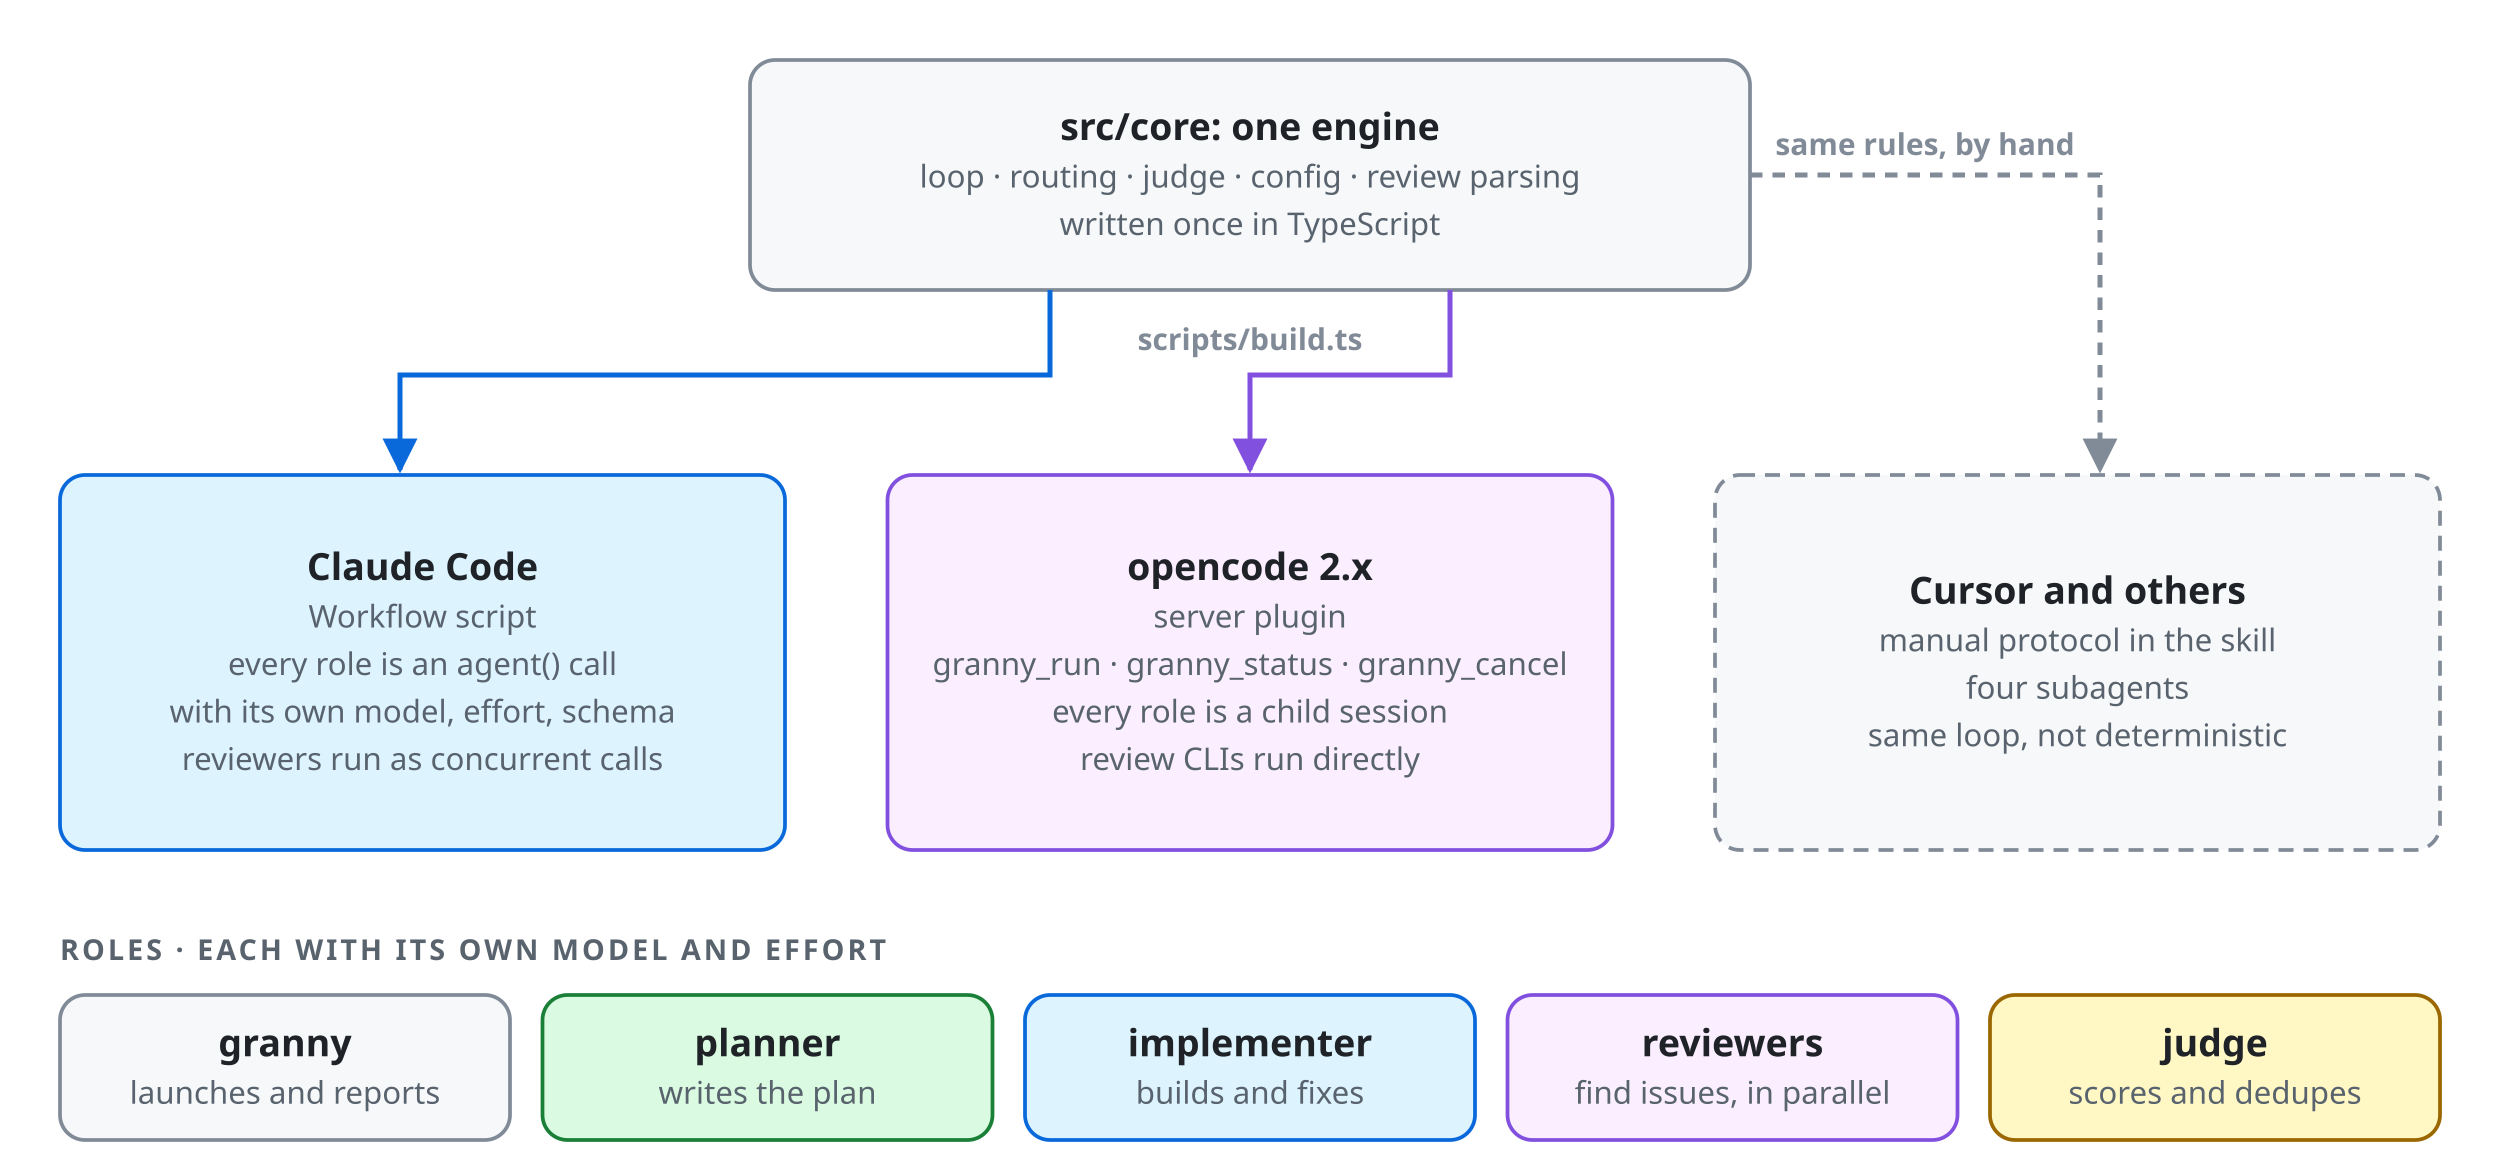
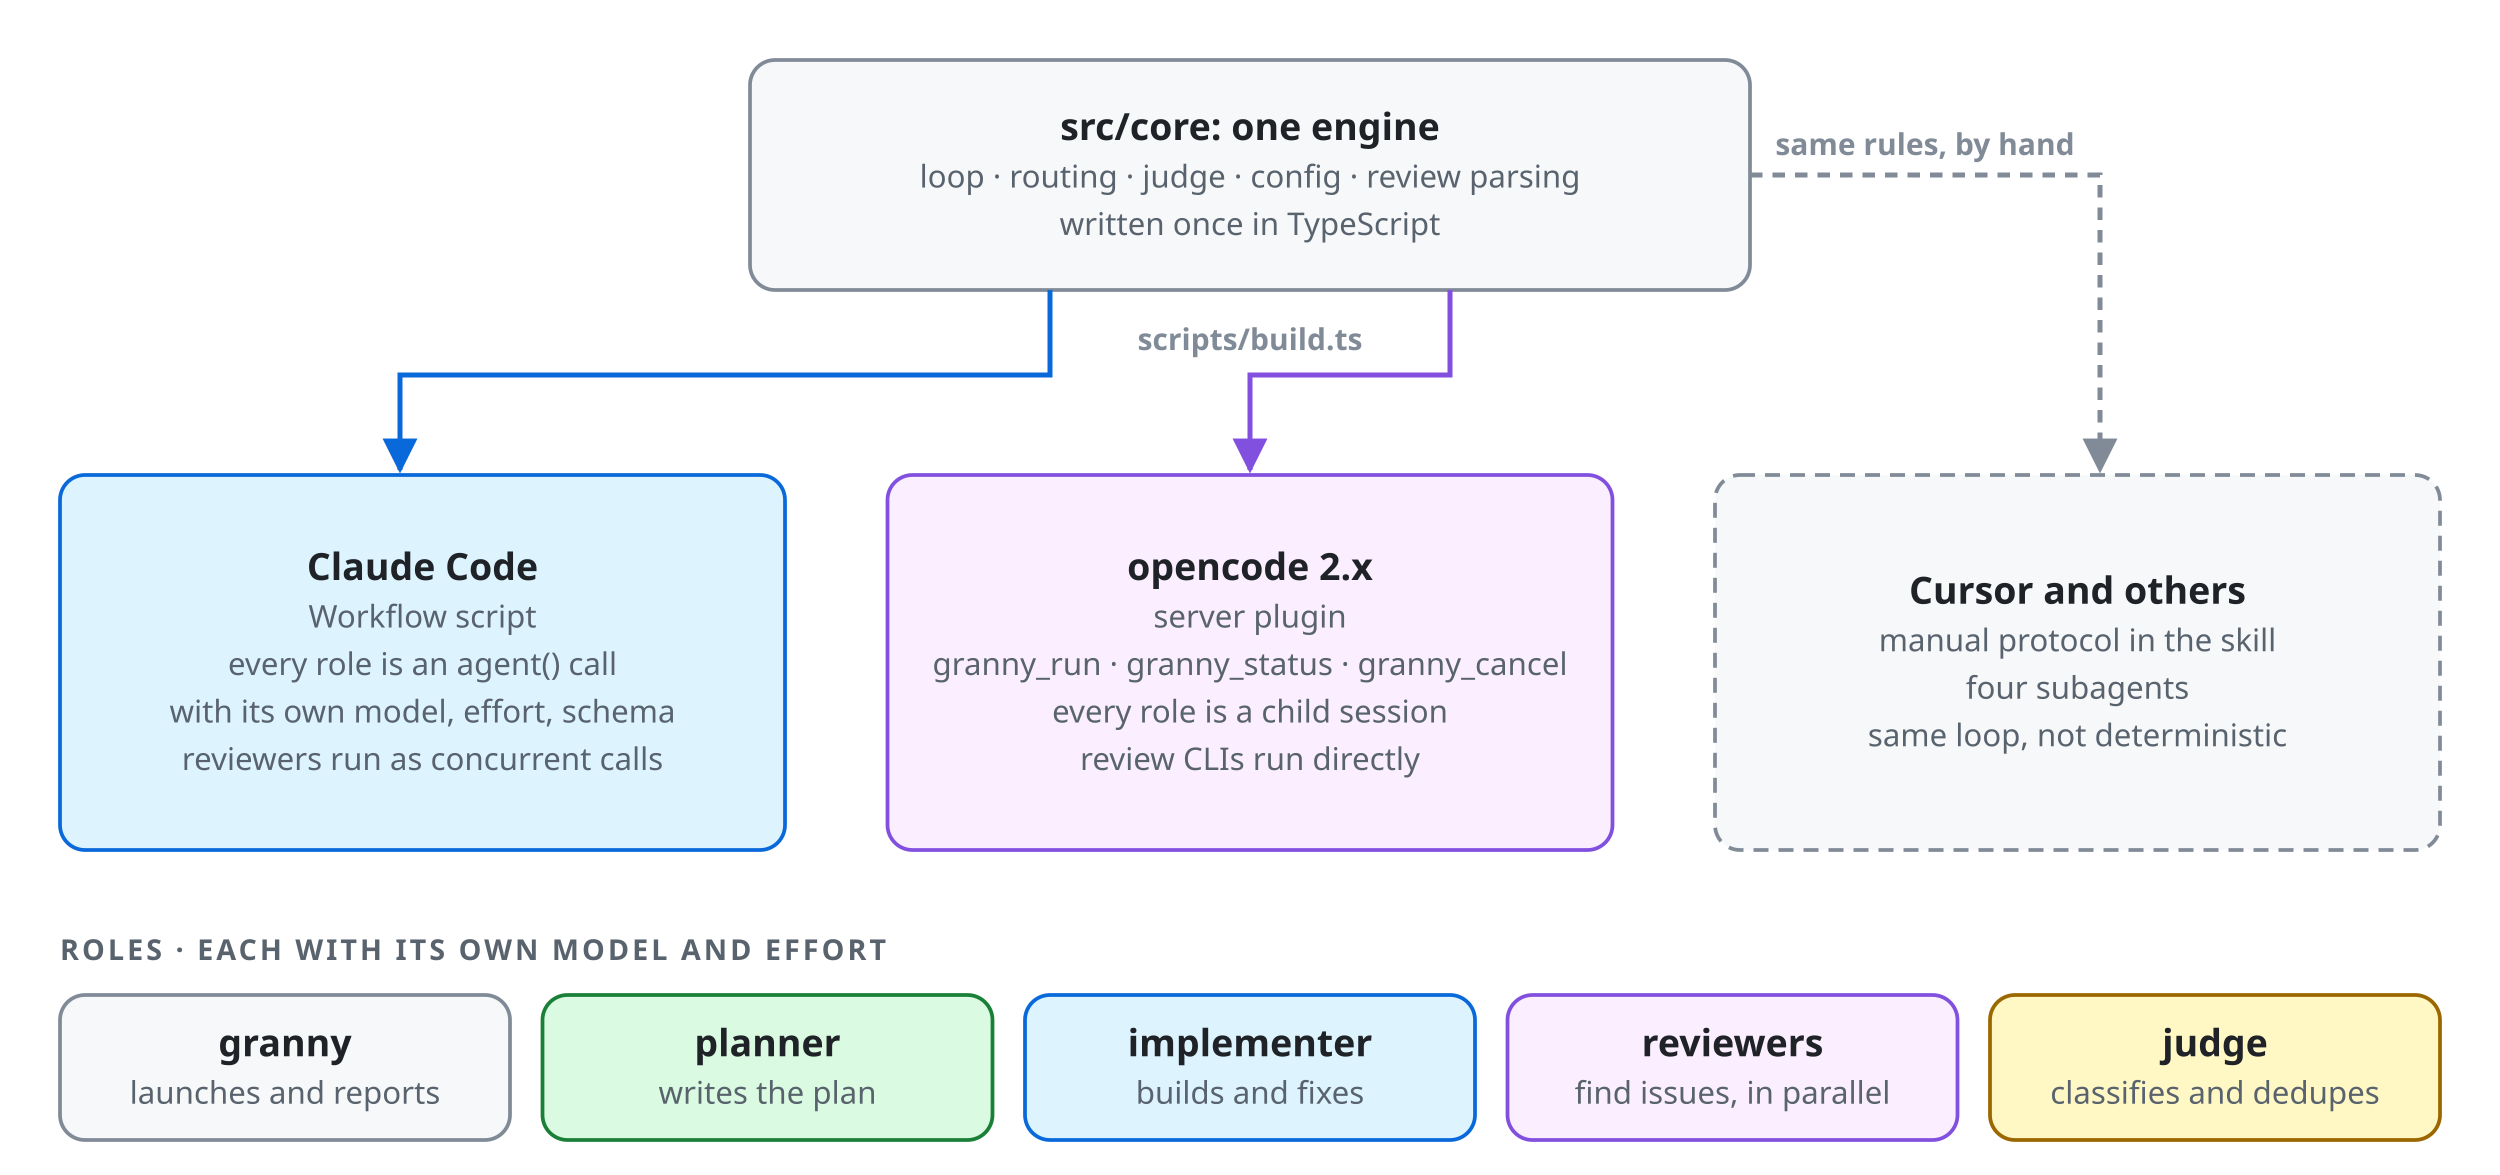
<svg xmlns="http://www.w3.org/2000/svg" width="1000" height="470" viewBox="0 0 1000 470" role="img" aria-label="granny-workflow: one core engine, generated for Claude Code and opencode; Cursor follows it by hand">
  <defs>
    <marker id="a-neutral" viewBox="0 0 10 10" refX="9" refY="5" markerWidth="7" markerHeight="7" orient="auto-start-reverse">
      <path d="M0,0 L10,5 L0,10 z" fill="#818b98" />
    </marker>
    <marker id="a-blue" viewBox="0 0 10 10" refX="9" refY="5" markerWidth="7" markerHeight="7" orient="auto-start-reverse">
      <path d="M0,0 L10,5 L0,10 z" fill="#0969da" />
    </marker>
    <marker id="a-purple" viewBox="0 0 10 10" refX="9" refY="5" markerWidth="7" markerHeight="7" orient="auto-start-reverse">
      <path d="M0,0 L10,5 L0,10 z" fill="#8250df" />
    </marker>
    <marker id="a-amber" viewBox="0 0 10 10" refX="9" refY="5" markerWidth="7" markerHeight="7" orient="auto-start-reverse">
      <path d="M0,0 L10,5 L0,10 z" fill="#9a6700" />
    </marker>
    <marker id="a-red" viewBox="0 0 10 10" refX="9" refY="5" markerWidth="7" markerHeight="7" orient="auto-start-reverse">
      <path d="M0,0 L10,5 L0,10 z" fill="#cf222e" />
    </marker>
    <marker id="a-green" viewBox="0 0 10 10" refX="9" refY="5" markerWidth="7" markerHeight="7" orient="auto-start-reverse">
      <path d="M0,0 L10,5 L0,10 z" fill="#1a7f37" />
    </marker>
    <marker id="a-muted" viewBox="0 0 10 10" refX="9" refY="5" markerWidth="7" markerHeight="7" orient="auto-start-reverse">
      <path d="M0,0 L10,5 L0,10 z" fill="#818b98" />
    </marker>
  </defs>
  <rect x="300" y="24" width="400" height="92" rx="10" fill="#f6f8fa" stroke="#818b98" stroke-width="1.5" />
  <text x="500" y="56" font-family="-apple-system, BlinkMacSystemFont, 'Segoe UI', 'Noto Sans', Helvetica, Arial, sans-serif" font-size="15" font-weight="600" fill="#1f2328" text-anchor="middle">src/core: one engine</text>
  <text x="500" y="75" font-family="-apple-system, BlinkMacSystemFont, 'Segoe UI', 'Noto Sans', Helvetica, Arial, sans-serif" font-size="12.5" font-weight="400" fill="#59636e" text-anchor="middle">loop · routing · judge · config · review parsing</text>
  <text x="500" y="94" font-family="-apple-system, BlinkMacSystemFont, 'Segoe UI', 'Noto Sans', Helvetica, Arial, sans-serif" font-size="12.5" font-weight="400" fill="#59636e" text-anchor="middle">written once in TypeScript</text>
  <path d="M420,116 L420,150 L160,150 L160,188" fill="none" stroke="#0969da" stroke-width="2" marker-end="url(#a-blue)" />
  <path d="M580,116 L580,150 L500,150 L500,188" fill="none" stroke="#8250df" stroke-width="2" marker-end="url(#a-purple)" />
  <text x="500" y="140" font-family="-apple-system, BlinkMacSystemFont, 'Segoe UI', 'Noto Sans', Helvetica, Arial, sans-serif" font-size="12" font-weight="600" fill="#818b98" text-anchor="middle">scripts/build.ts</text>
  <path d="M700,70 L840,70 L840,188" fill="none" stroke="#818b98" stroke-width="2" stroke-dasharray="5 4" marker-end="url(#a-muted)" />
  <text x="770" y="62" font-family="-apple-system, BlinkMacSystemFont, 'Segoe UI', 'Noto Sans', Helvetica, Arial, sans-serif" font-size="12" font-weight="600" fill="#818b98" text-anchor="middle">same rules, by hand</text>
  <rect x="24" y="190" width="290" height="150" rx="10" fill="#ddf4ff" stroke="#0969da" stroke-width="1.5" />
  <text x="169" y="232" font-family="-apple-system, BlinkMacSystemFont, 'Segoe UI', 'Noto Sans', Helvetica, Arial, sans-serif" font-size="15" font-weight="600" fill="#1f2328" text-anchor="middle">Claude Code</text>
  <text x="169" y="251" font-family="-apple-system, BlinkMacSystemFont, 'Segoe UI', 'Noto Sans', Helvetica, Arial, sans-serif" font-size="12.5" font-weight="400" fill="#59636e" text-anchor="middle">Workflow script</text>
  <text x="169" y="270" font-family="-apple-system, BlinkMacSystemFont, 'Segoe UI', 'Noto Sans', Helvetica, Arial, sans-serif" font-size="12.5" font-weight="400" fill="#59636e" text-anchor="middle">every role is an agent() call</text>
  <text x="169" y="289" font-family="-apple-system, BlinkMacSystemFont, 'Segoe UI', 'Noto Sans', Helvetica, Arial, sans-serif" font-size="12.5" font-weight="400" fill="#59636e" text-anchor="middle">with its own model, effort, schema</text>
  <text x="169" y="308" font-family="-apple-system, BlinkMacSystemFont, 'Segoe UI', 'Noto Sans', Helvetica, Arial, sans-serif" font-size="12.5" font-weight="400" fill="#59636e" text-anchor="middle">reviewers run as concurrent calls</text>
  <rect x="355" y="190" width="290" height="150" rx="10" fill="#fbefff" stroke="#8250df" stroke-width="1.5" />
  <text x="500" y="232" font-family="-apple-system, BlinkMacSystemFont, 'Segoe UI', 'Noto Sans', Helvetica, Arial, sans-serif" font-size="15" font-weight="600" fill="#1f2328" text-anchor="middle">opencode 2.x</text>
  <text x="500" y="251" font-family="-apple-system, BlinkMacSystemFont, 'Segoe UI', 'Noto Sans', Helvetica, Arial, sans-serif" font-size="12.5" font-weight="400" fill="#59636e" text-anchor="middle">server plugin</text>
  <text x="500" y="270" font-family="-apple-system, BlinkMacSystemFont, 'Segoe UI', 'Noto Sans', Helvetica, Arial, sans-serif" font-size="12.5" font-weight="400" fill="#59636e" text-anchor="middle">granny_run · granny_status · granny_cancel</text>
  <text x="500" y="289" font-family="-apple-system, BlinkMacSystemFont, 'Segoe UI', 'Noto Sans', Helvetica, Arial, sans-serif" font-size="12.5" font-weight="400" fill="#59636e" text-anchor="middle">every role is a child session</text>
  <text x="500" y="308" font-family="-apple-system, BlinkMacSystemFont, 'Segoe UI', 'Noto Sans', Helvetica, Arial, sans-serif" font-size="12.5" font-weight="400" fill="#59636e" text-anchor="middle">review CLIs run directly</text>
  <rect x="686" y="190" width="290" height="150" rx="10" fill="#f6f8fa" stroke="#818b98" stroke-width="1.5" stroke-dasharray="6 4" />
  <text x="831" y="241.5" font-family="-apple-system, BlinkMacSystemFont, 'Segoe UI', 'Noto Sans', Helvetica, Arial, sans-serif" font-size="15" font-weight="600" fill="#1f2328" text-anchor="middle">Cursor and others</text>
  <text x="831" y="260.5" font-family="-apple-system, BlinkMacSystemFont, 'Segoe UI', 'Noto Sans', Helvetica, Arial, sans-serif" font-size="12.5" font-weight="400" fill="#59636e" text-anchor="middle">manual protocol in the skill</text>
  <text x="831" y="279.5" font-family="-apple-system, BlinkMacSystemFont, 'Segoe UI', 'Noto Sans', Helvetica, Arial, sans-serif" font-size="12.5" font-weight="400" fill="#59636e" text-anchor="middle">four subagents</text>
  <text x="831" y="298.5" font-family="-apple-system, BlinkMacSystemFont, 'Segoe UI', 'Noto Sans', Helvetica, Arial, sans-serif" font-size="12.5" font-weight="400" fill="#59636e" text-anchor="middle">same loop, not deterministic</text>
  <text x="24" y="384" font-family="-apple-system, BlinkMacSystemFont, 'Segoe UI', 'Noto Sans', Helvetica, Arial, sans-serif" font-size="11.5" font-weight="700" fill="#59636e" text-anchor="start" letter-spacing="1.2">ROLES · EACH WITH ITS OWN MODEL AND EFFORT</text>
  <rect x="24" y="398" width="180" height="58" rx="10" fill="#f6f8fa" stroke="#818b98" stroke-width="1.5" />
  <text x="114" y="422.5" font-family="-apple-system, BlinkMacSystemFont, 'Segoe UI', 'Noto Sans', Helvetica, Arial, sans-serif" font-size="15" font-weight="600" fill="#1f2328" text-anchor="middle">granny</text>
  <text x="114" y="441.5" font-family="-apple-system, BlinkMacSystemFont, 'Segoe UI', 'Noto Sans', Helvetica, Arial, sans-serif" font-size="12.5" font-weight="400" fill="#59636e" text-anchor="middle">launches and reports</text>
  <rect x="217" y="398" width="180" height="58" rx="10" fill="#dafbe1" stroke="#1a7f37" stroke-width="1.5" />
  <text x="307" y="422.5" font-family="-apple-system, BlinkMacSystemFont, 'Segoe UI', 'Noto Sans', Helvetica, Arial, sans-serif" font-size="15" font-weight="600" fill="#1f2328" text-anchor="middle">planner</text>
  <text x="307" y="441.5" font-family="-apple-system, BlinkMacSystemFont, 'Segoe UI', 'Noto Sans', Helvetica, Arial, sans-serif" font-size="12.5" font-weight="400" fill="#59636e" text-anchor="middle">writes the plan</text>
  <rect x="410" y="398" width="180" height="58" rx="10" fill="#ddf4ff" stroke="#0969da" stroke-width="1.5" />
  <text x="500" y="422.5" font-family="-apple-system, BlinkMacSystemFont, 'Segoe UI', 'Noto Sans', Helvetica, Arial, sans-serif" font-size="15" font-weight="600" fill="#1f2328" text-anchor="middle">implementer</text>
  <text x="500" y="441.5" font-family="-apple-system, BlinkMacSystemFont, 'Segoe UI', 'Noto Sans', Helvetica, Arial, sans-serif" font-size="12.5" font-weight="400" fill="#59636e" text-anchor="middle">builds and fixes</text>
  <rect x="603" y="398" width="180" height="58" rx="10" fill="#fbefff" stroke="#8250df" stroke-width="1.5" />
  <text x="693" y="422.5" font-family="-apple-system, BlinkMacSystemFont, 'Segoe UI', 'Noto Sans', Helvetica, Arial, sans-serif" font-size="15" font-weight="600" fill="#1f2328" text-anchor="middle">reviewers</text>
  <text x="693" y="441.5" font-family="-apple-system, BlinkMacSystemFont, 'Segoe UI', 'Noto Sans', Helvetica, Arial, sans-serif" font-size="12.5" font-weight="400" fill="#59636e" text-anchor="middle">find issues, in parallel</text>
  <rect x="796" y="398" width="180" height="58" rx="10" fill="#fff8c5" stroke="#9a6700" stroke-width="1.5" />
  <text x="886" y="422.5" font-family="-apple-system, BlinkMacSystemFont, 'Segoe UI', 'Noto Sans', Helvetica, Arial, sans-serif" font-size="15" font-weight="600" fill="#1f2328" text-anchor="middle">judge</text>
-   <text x="886" y="441.5" font-family="-apple-system, BlinkMacSystemFont, 'Segoe UI', 'Noto Sans', Helvetica, Arial, sans-serif" font-size="12.5" font-weight="400" fill="#59636e" text-anchor="middle">scores and dedupes</text>
+   <text x="886" y="441.5" font-family="-apple-system, BlinkMacSystemFont, 'Segoe UI', 'Noto Sans', Helvetica, Arial, sans-serif" font-size="12.5" font-weight="400" fill="#59636e" text-anchor="middle">classifies and dedupes</text>
</svg>
